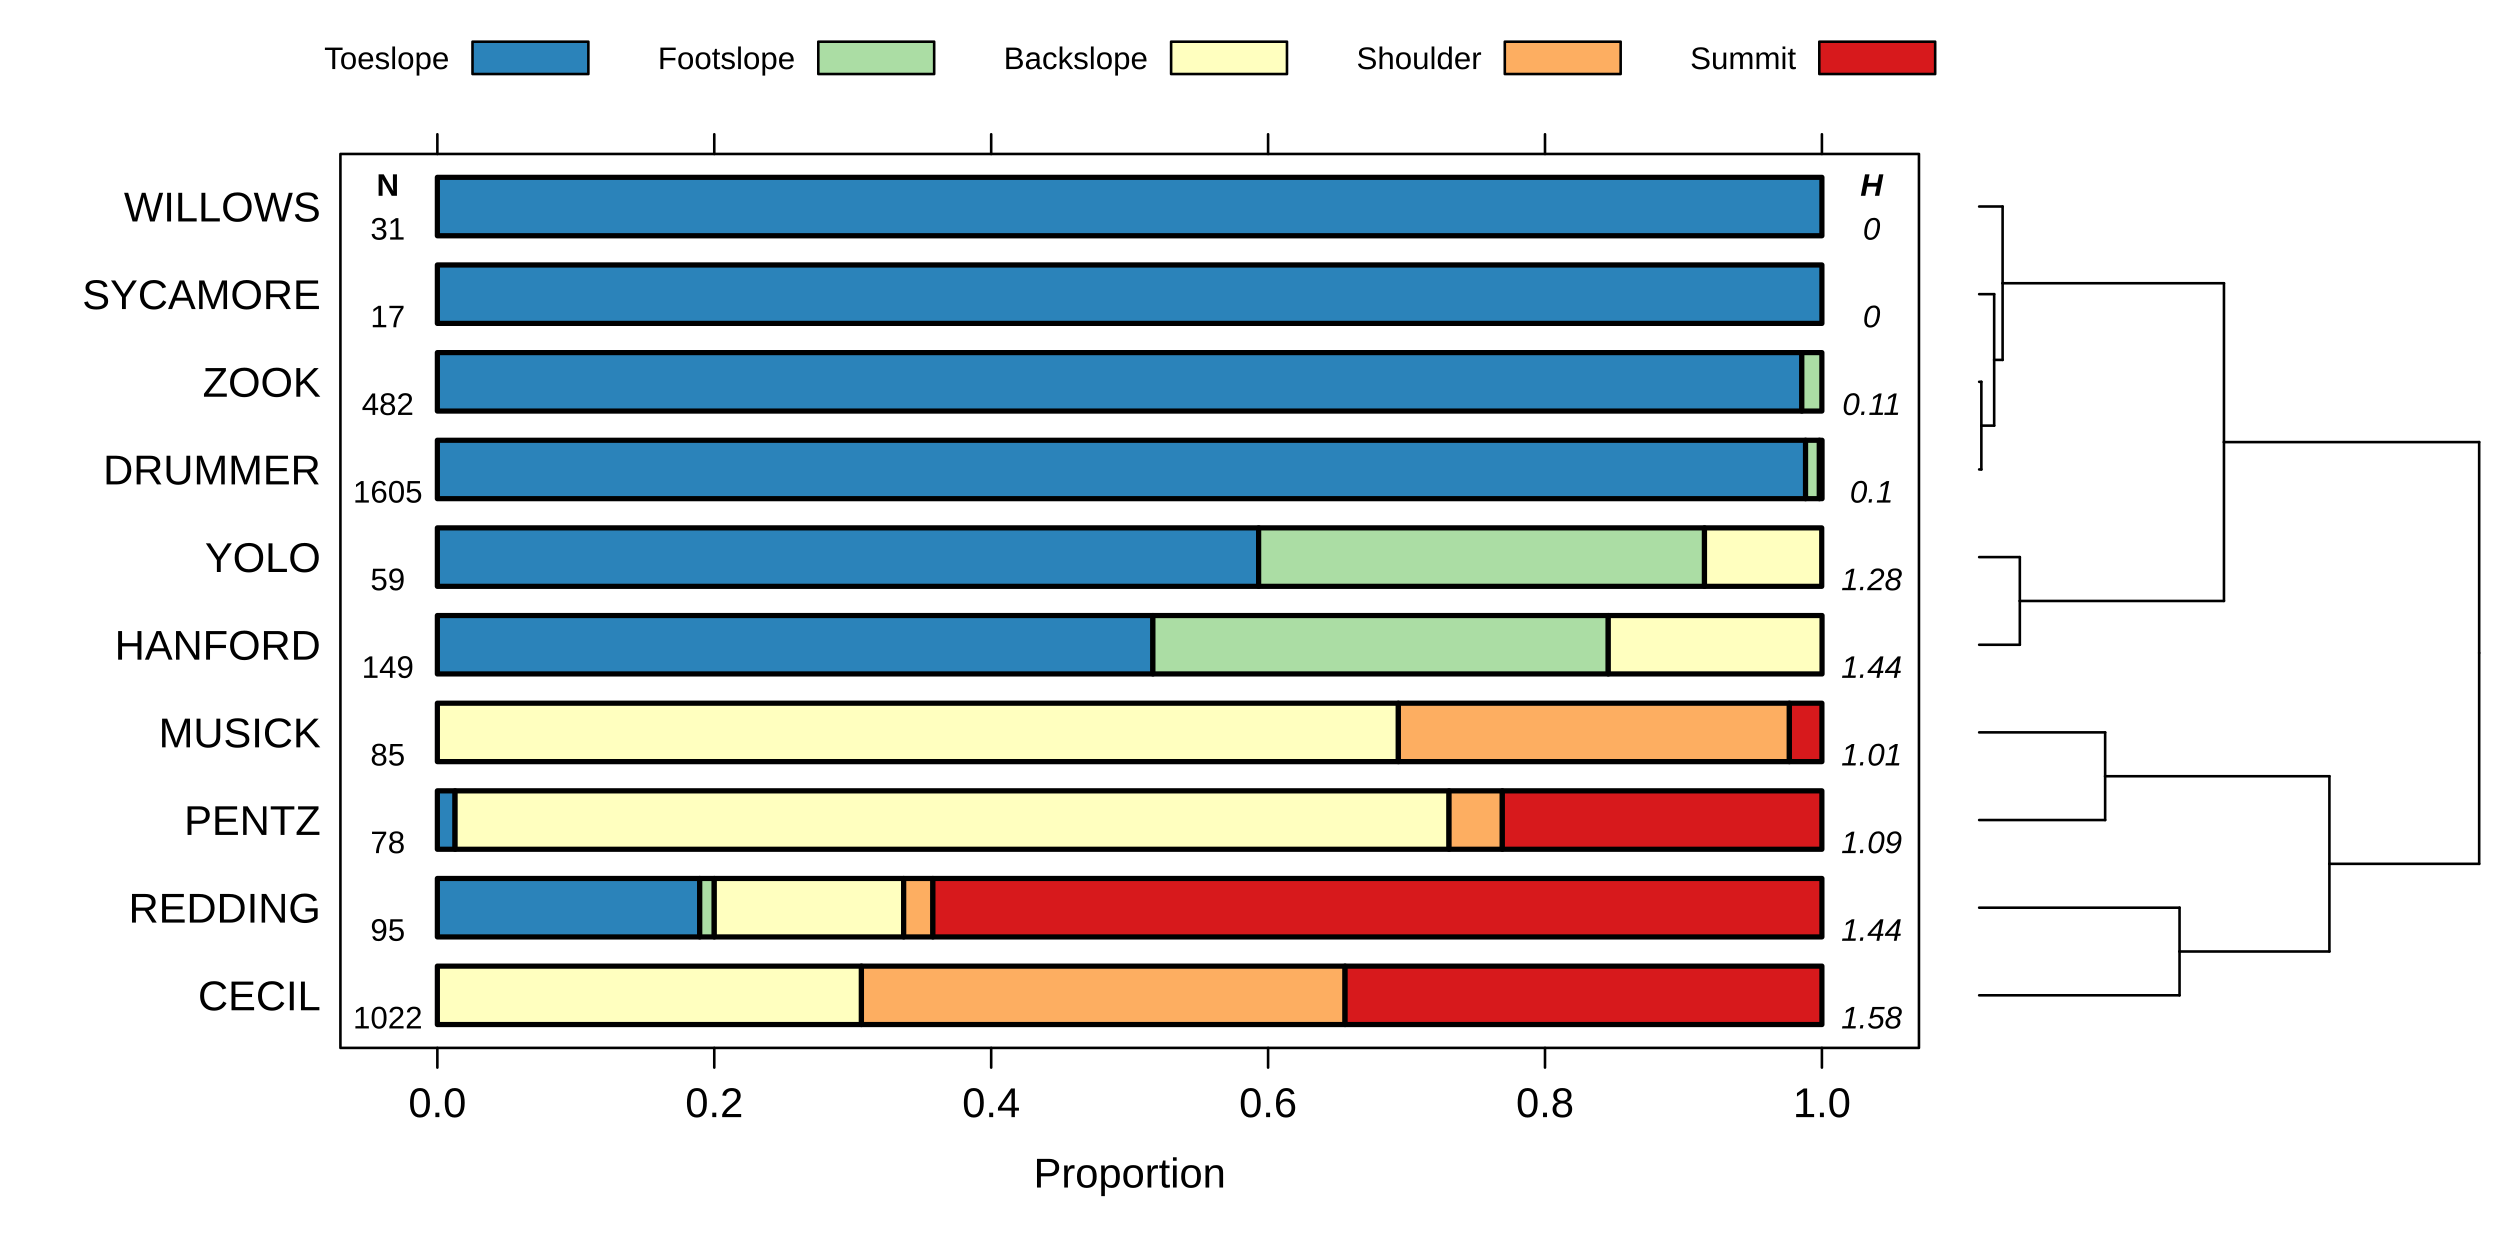
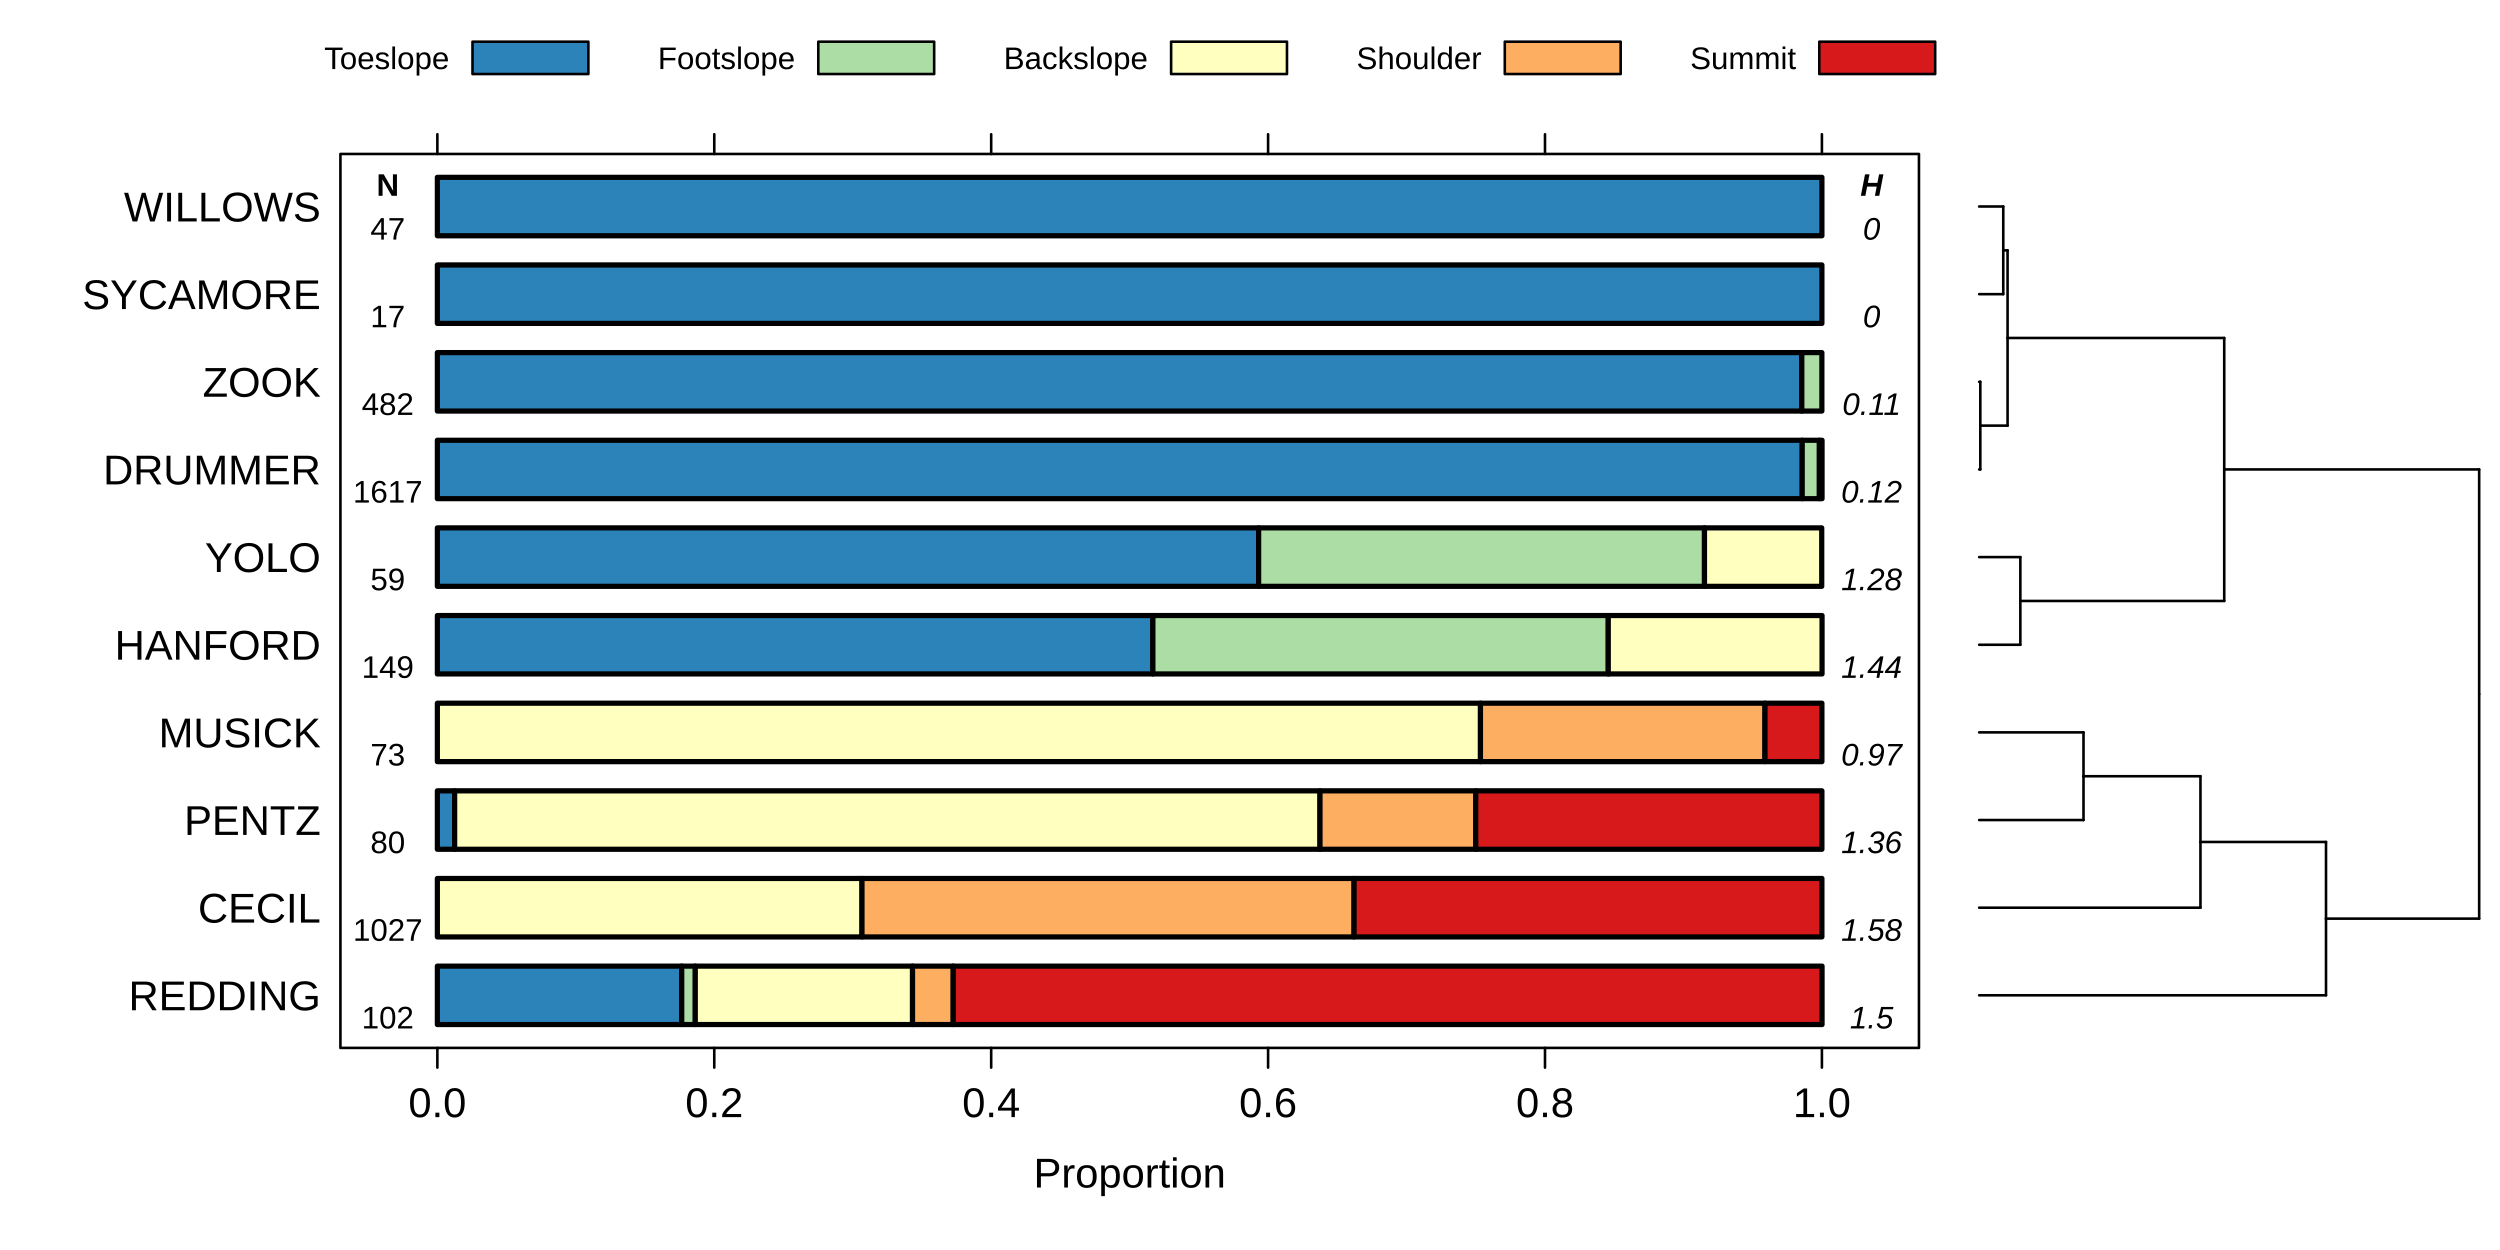
<svg xmlns="http://www.w3.org/2000/svg" class="svglite" width="720.00pt" height="360.00pt" viewBox="0 0 720.00 360.00">
  <defs>
    <style type="text/css">
    .svglite line, .svglite polyline, .svglite polygon, .svglite path, .svglite rect, .svglite circle {
      fill: none;
      stroke: #000000;
      stroke-linecap: round;
      stroke-linejoin: round;
      stroke-miterlimit: 10.00;
    }
    .svglite text {
      white-space: pre;
    }
  </style>
  </defs>
  <rect width="100%" height="100%" style="stroke: none; fill: #FFFFFF;" />
  <defs>
    <clipPath id="cpMC4wMHw3MjAuMDB8MC4wMHwzNjAuMDA=">
      <rect x="0.00" y="0.00" width="720.00" height="360.00" />
    </clipPath>
  </defs>
  <g clip-path="url(#cpMC4wMHw3MjAuMDB8MC4wMHwzNjAuMDA=)">
    <rect x="0.00" y="0.00" width="720.00" height="360.00" style="stroke-width: 0.75; stroke: none;" />
    <text x="325.35" y="342.00" text-anchor="middle" style="font-size: 12.00px; font-family: &quot;Arial&quot;;" textLength="55.37px" lengthAdjust="spacingAndGlyphs">Proportion</text>
  </g>
  <defs>
    <clipPath id="cpOTguMDR8NTUyLjY2fDQ0LjM0fDMwMS44MA==">
      <rect x="98.04" y="44.34" width="454.62" height="257.46" />
    </clipPath>
  </defs>
  <g clip-path="url(#cpOTguMDR8NTUyLjY2fDQ0LjM0fDMwMS44MA==)">
</g>
  <g clip-path="url(#cpMC4wMHw3MjAuMDB8MC4wMHwzNjAuMDA=)">
    <line x1="125.96" y1="44.34" x2="125.96" y2="38.67" style="stroke-width: 0.75;" />
    <line x1="205.71" y1="44.34" x2="205.71" y2="38.67" style="stroke-width: 0.75;" />
    <line x1="285.46" y1="44.34" x2="285.46" y2="38.67" style="stroke-width: 0.75;" />
    <line x1="365.21" y1="44.34" x2="365.21" y2="38.67" style="stroke-width: 0.75;" />
    <line x1="444.96" y1="44.34" x2="444.96" y2="38.67" style="stroke-width: 0.75;" />
    <line x1="524.71" y1="44.34" x2="524.71" y2="38.67" style="stroke-width: 0.75;" />
-     <text x="92.37" y="290.95" text-anchor="end" style="font-size: 12.00px; font-family: &quot;Arial&quot;;" textLength="35.35px" lengthAdjust="spacingAndGlyphs">CECIL</text>
-     <text x="92.37" y="265.71" text-anchor="end" style="font-size: 12.00px; font-family: &quot;Arial&quot;;" textLength="55.35px" lengthAdjust="spacingAndGlyphs">REDDING</text>
+     <text x="92.37" y="290.95" text-anchor="end" style="font-size: 12.00px; font-family: &quot;Arial&quot;;" textLength="55.35px" lengthAdjust="spacingAndGlyphs">REDDING</text>
+     <text x="92.37" y="265.71" text-anchor="end" style="font-size: 12.00px; font-family: &quot;Arial&quot;;" textLength="35.35px" lengthAdjust="spacingAndGlyphs">CECIL</text>
    <text x="92.37" y="240.47" text-anchor="end" style="font-size: 12.00px; font-family: &quot;Arial&quot;;" textLength="39.34px" lengthAdjust="spacingAndGlyphs">PENTZ</text>
    <text x="92.37" y="215.23" text-anchor="end" style="font-size: 12.00px; font-family: &quot;Arial&quot;;" textLength="46.68px" lengthAdjust="spacingAndGlyphs">MUSICK</text>
    <text x="92.37" y="189.99" text-anchor="end" style="font-size: 12.00px; font-family: &quot;Arial&quot;;" textLength="59.35px" lengthAdjust="spacingAndGlyphs">HANFORD</text>
    <text x="92.37" y="164.74" text-anchor="end" style="font-size: 12.00px; font-family: &quot;Arial&quot;;" textLength="33.36px" lengthAdjust="spacingAndGlyphs">YOLO</text>
    <text x="92.37" y="139.50" text-anchor="end" style="font-size: 12.00px; font-family: &quot;Arial&quot;;" textLength="62.68px" lengthAdjust="spacingAndGlyphs">DRUMMER</text>
    <text x="92.37" y="114.26" text-anchor="end" style="font-size: 12.00px; font-family: &quot;Arial&quot;;" textLength="34.01px" lengthAdjust="spacingAndGlyphs">ZOOK</text>
    <text x="92.37" y="89.02" text-anchor="end" style="font-size: 12.00px; font-family: &quot;Arial&quot;;" textLength="68.70px" lengthAdjust="spacingAndGlyphs">SYCAMORE</text>
    <text x="92.37" y="63.78" text-anchor="end" style="font-size: 12.00px; font-family: &quot;Arial&quot;;" textLength="56.68px" lengthAdjust="spacingAndGlyphs">WILLOWS</text>
    <line x1="125.96" y1="301.80" x2="125.96" y2="307.47" style="stroke-width: 0.75;" />
    <line x1="205.71" y1="301.80" x2="205.71" y2="307.47" style="stroke-width: 0.75;" />
    <line x1="285.46" y1="301.80" x2="285.46" y2="307.47" style="stroke-width: 0.75;" />
    <line x1="365.21" y1="301.80" x2="365.21" y2="307.47" style="stroke-width: 0.75;" />
    <line x1="444.96" y1="301.80" x2="444.96" y2="307.47" style="stroke-width: 0.75;" />
    <line x1="524.71" y1="301.80" x2="524.71" y2="307.47" style="stroke-width: 0.75;" />
    <text x="125.96" y="321.73" text-anchor="middle" style="font-size: 12.00px; font-family: &quot;Arial&quot;;" textLength="16.68px" lengthAdjust="spacingAndGlyphs">0.0</text>
    <text x="205.71" y="321.73" text-anchor="middle" style="font-size: 12.00px; font-family: &quot;Arial&quot;;" textLength="16.68px" lengthAdjust="spacingAndGlyphs">0.2</text>
    <text x="285.46" y="321.73" text-anchor="middle" style="font-size: 12.00px; font-family: &quot;Arial&quot;;" textLength="16.68px" lengthAdjust="spacingAndGlyphs">0.4</text>
    <text x="365.21" y="321.73" text-anchor="middle" style="font-size: 12.00px; font-family: &quot;Arial&quot;;" textLength="16.68px" lengthAdjust="spacingAndGlyphs">0.6</text>
    <text x="444.96" y="321.73" text-anchor="middle" style="font-size: 12.00px; font-family: &quot;Arial&quot;;" textLength="16.68px" lengthAdjust="spacingAndGlyphs">0.8</text>
    <text x="524.71" y="321.73" text-anchor="middle" style="font-size: 12.00px; font-family: &quot;Arial&quot;;" textLength="16.68px" lengthAdjust="spacingAndGlyphs">1.0</text>
  </g>
  <g clip-path="url(#cpOTguMDR8NTUyLjY2fDQ0LjM0fDMwMS44MA==)">
-     <rect x="125.96" y="278.24" width="122.14" height="16.83" style="stroke-width: 1.50; fill: #FFFFBF;" />
-     <rect x="248.09" y="278.24" width="139.28" height="16.83" style="stroke-width: 1.50; fill: #FDAE61;" />
-     <rect x="387.38" y="278.24" width="137.33" height="16.83" style="stroke-width: 1.50; fill: #D7191C;" />
-     <rect x="125.96" y="126.79" width="394.04" height="16.83" style="stroke-width: 1.50; fill: #2B83BA;" />
-     <rect x="520.00" y="126.79" width="3.99" height="16.83" style="stroke-width: 1.50; fill: #ABDDA4;" />
+     <rect x="125.96" y="253.00" width="122.30" height="16.83" style="stroke-width: 1.50; fill: #FFFFBF;" />
+     <rect x="248.25" y="253.00" width="141.72" height="16.83" style="stroke-width: 1.50; fill: #FDAE61;" />
+     <rect x="389.97" y="253.00" width="134.74" height="16.83" style="stroke-width: 1.50; fill: #D7191C;" />
+     <rect x="125.96" y="126.79" width="393.09" height="16.83" style="stroke-width: 1.50; fill: #2B83BA;" />
+     <rect x="519.04" y="126.79" width="4.94" height="16.83" style="stroke-width: 1.50; fill: #ABDDA4;" />
    <rect x="523.99" y="126.79" width="0.76" height="16.83" style="stroke-width: 1.50; fill: #D7191C;" />
    <rect x="125.96" y="177.27" width="206.07" height="16.83" style="stroke-width: 1.50; fill: #2B83BA;" />
    <rect x="332.03" y="177.27" width="131.15" height="16.83" style="stroke-width: 1.50; fill: #ABDDA4;" />
    <rect x="463.18" y="177.27" width="61.57" height="16.83" style="stroke-width: 1.50; fill: #FFFFBF;" />
-     <rect x="125.96" y="202.52" width="276.77" height="16.83" style="stroke-width: 1.50; fill: #FFFFBF;" />
-     <rect x="402.73" y="202.52" width="112.61" height="16.83" style="stroke-width: 1.50; fill: #FDAE61;" />
-     <rect x="515.34" y="202.52" width="9.37" height="16.83" style="stroke-width: 1.50; fill: #D7191C;" />
-     <rect x="125.96" y="227.76" width="5.10" height="16.83" style="stroke-width: 1.50; fill: #2B83BA;" />
-     <rect x="131.06" y="227.76" width="286.26" height="16.83" style="stroke-width: 1.50; fill: #FFFFBF;" />
-     <rect x="417.32" y="227.76" width="15.35" height="16.83" style="stroke-width: 1.50; fill: #FDAE61;" />
-     <rect x="432.67" y="227.76" width="92.03" height="16.83" style="stroke-width: 1.50; fill: #D7191C;" />
-     <rect x="125.96" y="253.00" width="75.56" height="16.83" style="stroke-width: 1.50; fill: #2B83BA;" />
-     <rect x="201.52" y="253.00" width="4.19" height="16.83" style="stroke-width: 1.50; fill: #ABDDA4;" />
-     <rect x="205.71" y="253.00" width="54.55" height="16.83" style="stroke-width: 1.50; fill: #FFFFBF;" />
-     <rect x="260.26" y="253.00" width="8.41" height="16.83" style="stroke-width: 1.50; fill: #FDAE61;" />
-     <rect x="268.67" y="253.00" width="256.04" height="16.83" style="stroke-width: 1.50; fill: #D7191C;" />
+     <rect x="125.96" y="202.52" width="300.42" height="16.83" style="stroke-width: 1.50; fill: #FFFFBF;" />
+     <rect x="426.37" y="202.52" width="81.94" height="16.83" style="stroke-width: 1.50; fill: #FDAE61;" />
+     <rect x="508.32" y="202.52" width="16.39" height="16.83" style="stroke-width: 1.50; fill: #D7191C;" />
+     <rect x="125.96" y="227.76" width="4.98" height="16.83" style="stroke-width: 1.50; fill: #2B83BA;" />
+     <rect x="130.94" y="227.76" width="249.22" height="16.83" style="stroke-width: 1.50; fill: #FFFFBF;" />
+     <rect x="380.16" y="227.76" width="44.86" height="16.83" style="stroke-width: 1.50; fill: #FDAE61;" />
+     <rect x="425.02" y="227.76" width="99.69" height="16.83" style="stroke-width: 1.50; fill: #D7191C;" />
+     <rect x="125.96" y="278.24" width="70.38" height="16.83" style="stroke-width: 1.50; fill: #2B83BA;" />
+     <rect x="196.34" y="278.24" width="3.91" height="16.83" style="stroke-width: 1.50; fill: #ABDDA4;" />
+     <rect x="200.24" y="278.24" width="62.56" height="16.83" style="stroke-width: 1.50; fill: #FFFFBF;" />
+     <rect x="262.81" y="278.24" width="11.72" height="16.83" style="stroke-width: 1.50; fill: #FDAE61;" />
+     <rect x="274.53" y="278.24" width="250.22" height="16.83" style="stroke-width: 1.50; fill: #D7191C;" />
    <rect x="125.96" y="76.31" width="398.75" height="16.83" style="stroke-width: 1.50; fill: #2B83BA;" />
    <rect x="125.96" y="51.07" width="398.75" height="16.83" style="stroke-width: 1.50; fill: #2B83BA;" />
    <rect x="125.96" y="152.03" width="236.54" height="16.83" style="stroke-width: 1.50; fill: #2B83BA;" />
    <rect x="362.49" y="152.03" width="128.40" height="16.83" style="stroke-width: 1.50; fill: #ABDDA4;" />
    <rect x="490.89" y="152.03" width="33.77" height="16.83" style="stroke-width: 1.50; fill: #FFFFBF;" />
    <rect x="125.96" y="101.55" width="392.97" height="16.83" style="stroke-width: 1.50; fill: #2B83BA;" />
    <rect x="518.92" y="101.55" width="5.78" height="16.83" style="stroke-width: 1.50; fill: #ABDDA4;" />
-     <text x="111.68" y="296.19" text-anchor="middle" style="font-size: 9.00px; font-family: &quot;Arial&quot;;" textLength="20.02px" lengthAdjust="spacingAndGlyphs">1022</text>
-     <text x="111.68" y="270.94" text-anchor="middle" style="font-size: 9.00px; font-family: &quot;Arial&quot;;" textLength="10.01px" lengthAdjust="spacingAndGlyphs">95</text>
-     <text x="111.68" y="245.70" text-anchor="middle" style="font-size: 9.00px; font-family: &quot;Arial&quot;;" textLength="10.01px" lengthAdjust="spacingAndGlyphs">78</text>
-     <text x="111.68" y="220.46" text-anchor="middle" style="font-size: 9.00px; font-family: &quot;Arial&quot;;" textLength="10.01px" lengthAdjust="spacingAndGlyphs">85</text>
+     <text x="111.68" y="296.19" text-anchor="middle" style="font-size: 9.00px; font-family: &quot;Arial&quot;;" textLength="15.01px" lengthAdjust="spacingAndGlyphs">102</text>
+     <text x="111.68" y="270.94" text-anchor="middle" style="font-size: 9.00px; font-family: &quot;Arial&quot;;" textLength="20.02px" lengthAdjust="spacingAndGlyphs">1027</text>
+     <text x="111.68" y="245.70" text-anchor="middle" style="font-size: 9.00px; font-family: &quot;Arial&quot;;" textLength="10.01px" lengthAdjust="spacingAndGlyphs">80</text>
+     <text x="111.68" y="220.46" text-anchor="middle" style="font-size: 9.00px; font-family: &quot;Arial&quot;;" textLength="10.01px" lengthAdjust="spacingAndGlyphs">73</text>
    <text x="111.68" y="195.22" text-anchor="middle" style="font-size: 9.00px; font-family: &quot;Arial&quot;;" textLength="15.01px" lengthAdjust="spacingAndGlyphs">149</text>
    <text x="111.68" y="169.98" text-anchor="middle" style="font-size: 9.00px; font-family: &quot;Arial&quot;;" textLength="10.01px" lengthAdjust="spacingAndGlyphs">59</text>
-     <text x="111.68" y="144.74" text-anchor="middle" style="font-size: 9.00px; font-family: &quot;Arial&quot;;" textLength="20.02px" lengthAdjust="spacingAndGlyphs">1605</text>
+     <text x="111.68" y="144.74" text-anchor="middle" style="font-size: 9.00px; font-family: &quot;Arial&quot;;" textLength="20.02px" lengthAdjust="spacingAndGlyphs">1617</text>
    <text x="111.68" y="119.50" text-anchor="middle" style="font-size: 9.00px; font-family: &quot;Arial&quot;;" textLength="15.01px" lengthAdjust="spacingAndGlyphs">482</text>
    <text x="111.68" y="94.25" text-anchor="middle" style="font-size: 9.00px; font-family: &quot;Arial&quot;;" textLength="10.01px" lengthAdjust="spacingAndGlyphs">17</text>
-     <text x="111.68" y="69.01" text-anchor="middle" style="font-size: 9.00px; font-family: &quot;Arial&quot;;" textLength="10.01px" lengthAdjust="spacingAndGlyphs">31</text>
-     <text x="539.02" y="296.19" text-anchor="middle" style="font-size: 9.00px; font-style: italic; font-family: &quot;Arial&quot;;" textLength="17.51px" lengthAdjust="spacingAndGlyphs">1.58</text>
-     <text x="539.02" y="270.94" text-anchor="middle" style="font-size: 9.00px; font-style: italic; font-family: &quot;Arial&quot;;" textLength="17.51px" lengthAdjust="spacingAndGlyphs">1.44</text>
-     <text x="539.02" y="245.70" text-anchor="middle" style="font-size: 9.00px; font-style: italic; font-family: &quot;Arial&quot;;" textLength="17.51px" lengthAdjust="spacingAndGlyphs">1.09</text>
-     <text x="539.02" y="220.46" text-anchor="middle" style="font-size: 9.00px; font-style: italic; font-family: &quot;Arial&quot;;" textLength="17.51px" lengthAdjust="spacingAndGlyphs">1.01</text>
+     <text x="111.68" y="69.01" text-anchor="middle" style="font-size: 9.00px; font-family: &quot;Arial&quot;;" textLength="10.01px" lengthAdjust="spacingAndGlyphs">47</text>
+     <text x="539.02" y="296.19" text-anchor="middle" style="font-size: 9.00px; font-style: italic; font-family: &quot;Arial&quot;;" textLength="12.51px" lengthAdjust="spacingAndGlyphs">1.5</text>
+     <text x="539.02" y="270.94" text-anchor="middle" style="font-size: 9.00px; font-style: italic; font-family: &quot;Arial&quot;;" textLength="17.51px" lengthAdjust="spacingAndGlyphs">1.58</text>
+     <text x="539.02" y="245.70" text-anchor="middle" style="font-size: 9.00px; font-style: italic; font-family: &quot;Arial&quot;;" textLength="17.51px" lengthAdjust="spacingAndGlyphs">1.36</text>
+     <text x="539.02" y="220.46" text-anchor="middle" style="font-size: 9.00px; font-style: italic; font-family: &quot;Arial&quot;;" textLength="17.51px" lengthAdjust="spacingAndGlyphs">0.97</text>
    <text x="539.02" y="195.22" text-anchor="middle" style="font-size: 9.00px; font-style: italic; font-family: &quot;Arial&quot;;" textLength="17.51px" lengthAdjust="spacingAndGlyphs">1.44</text>
    <text x="539.02" y="169.98" text-anchor="middle" style="font-size: 9.00px; font-style: italic; font-family: &quot;Arial&quot;;" textLength="17.51px" lengthAdjust="spacingAndGlyphs">1.28</text>
-     <text x="539.02" y="144.74" text-anchor="middle" style="font-size: 9.00px; font-style: italic; font-family: &quot;Arial&quot;;" textLength="12.51px" lengthAdjust="spacingAndGlyphs">0.1</text>
+     <text x="539.02" y="144.74" text-anchor="middle" style="font-size: 9.00px; font-style: italic; font-family: &quot;Arial&quot;;" textLength="17.51px" lengthAdjust="spacingAndGlyphs">0.12</text>
    <text x="539.02" y="119.50" text-anchor="middle" style="font-size: 9.00px; font-style: italic; font-family: &quot;Arial&quot;;" textLength="16.84px" lengthAdjust="spacingAndGlyphs">0.11</text>
    <text x="539.02" y="94.25" text-anchor="middle" style="font-size: 9.00px; font-style: italic; font-family: &quot;Arial&quot;;" textLength="5.00px" lengthAdjust="spacingAndGlyphs">0</text>
    <text x="539.02" y="69.01" text-anchor="middle" style="font-size: 9.00px; font-style: italic; font-family: &quot;Arial&quot;;" textLength="5.00px" lengthAdjust="spacingAndGlyphs">0</text>
    <text x="111.68" y="56.39" text-anchor="middle" style="font-size: 9.00px; font-weight: bold; font-family: &quot;Arial&quot;;" textLength="6.50px" lengthAdjust="spacingAndGlyphs">N</text>
    <text x="539.02" y="56.39" text-anchor="middle" style="font-size: 9.00px; font-weight: bold; font-style: italic; font-family: &quot;Arial&quot;;" textLength="6.50px" lengthAdjust="spacingAndGlyphs">H</text>
  </g>
  <g clip-path="url(#cpMC4wMHw3MjAuMDB8MC4wMHwzNjAuMDA=)">
    <rect x="98.04" y="44.34" width="454.62" height="257.46" style="stroke-width: 0.75;" />
    <rect x="90.04" y="12.00" width="470.63" height="9.33" style="stroke-width: 0.75; stroke: none;" />
    <text x="93.37" y="19.89" style="font-size: 9.00px; font-family: &quot;Arial&quot;;" textLength="36.02px" lengthAdjust="spacingAndGlyphs">Toeslope</text>
    <text x="189.47" y="19.89" style="font-size: 9.00px; font-family: &quot;Arial&quot;;" textLength="39.52px" lengthAdjust="spacingAndGlyphs">Footslope</text>
    <text x="289.07" y="19.89" style="font-size: 9.00px; font-family: &quot;Arial&quot;;" textLength="41.52px" lengthAdjust="spacingAndGlyphs">Backslope</text>
    <text x="390.68" y="19.89" style="font-size: 9.00px; font-family: &quot;Arial&quot;;" textLength="36.02px" lengthAdjust="spacingAndGlyphs">Shoulder</text>
    <text x="486.77" y="19.89" style="font-size: 9.00px; font-family: &quot;Arial&quot;;" textLength="30.50px" lengthAdjust="spacingAndGlyphs">Summit</text>
    <rect x="136.08" y="12.00" width="33.37" height="9.33" style="stroke-width: 0.75; fill: #2B83BA;" />
    <rect x="235.67" y="12.00" width="33.37" height="9.33" style="stroke-width: 0.75; fill: #ABDDA4;" />
    <rect x="337.28" y="12.00" width="33.37" height="9.33" style="stroke-width: 0.75; fill: #FFFFBF;" />
    <rect x="433.38" y="12.00" width="33.37" height="9.33" style="stroke-width: 0.75; fill: #FDAE61;" />
    <rect x="523.96" y="12.00" width="33.37" height="9.33" style="stroke-width: 0.75; fill: #D7191C;" />
-     <line x1="714.00" y1="188.05" x2="714.00" y2="248.79" style="stroke-width: 0.75;" />
-     <line x1="714.00" y1="248.79" x2="670.87" y2="248.79" style="stroke-width: 0.75;" />
-     <line x1="714.00" y1="188.05" x2="714.00" y2="127.32" style="stroke-width: 0.75;" />
-     <line x1="714.00" y1="127.32" x2="640.50" y2="127.32" style="stroke-width: 0.75;" />
-     <line x1="670.87" y1="248.79" x2="670.87" y2="274.03" style="stroke-width: 0.75;" />
-     <line x1="670.87" y1="274.03" x2="627.71" y2="274.03" style="stroke-width: 0.75;" />
-     <line x1="670.87" y1="248.79" x2="670.87" y2="223.55" style="stroke-width: 0.75;" />
-     <line x1="670.87" y1="223.55" x2="606.28" y2="223.55" style="stroke-width: 0.75;" />
-     <line x1="627.71" y1="274.03" x2="627.71" y2="286.65" style="stroke-width: 0.75;" />
-     <line x1="627.71" y1="286.65" x2="570.00" y2="286.65" style="stroke-width: 0.75;" />
-     <line x1="627.71" y1="274.03" x2="627.71" y2="261.41" style="stroke-width: 0.75;" />
-     <line x1="627.71" y1="261.41" x2="570.00" y2="261.41" style="stroke-width: 0.75;" />
-     <line x1="606.28" y1="223.55" x2="606.28" y2="236.17" style="stroke-width: 0.75;" />
-     <line x1="606.28" y1="236.17" x2="570.00" y2="236.17" style="stroke-width: 0.75;" />
-     <line x1="606.28" y1="223.55" x2="606.28" y2="210.93" style="stroke-width: 0.75;" />
-     <line x1="606.28" y1="210.93" x2="570.00" y2="210.93" style="stroke-width: 0.75;" />
-     <line x1="640.50" y1="127.32" x2="640.50" y2="173.07" style="stroke-width: 0.75;" />
-     <line x1="640.50" y1="173.07" x2="581.71" y2="173.07" style="stroke-width: 0.75;" />
-     <line x1="640.50" y1="127.32" x2="640.50" y2="81.57" style="stroke-width: 0.75;" />
-     <line x1="640.50" y1="81.57" x2="576.75" y2="81.57" style="stroke-width: 0.75;" />
-     <line x1="581.71" y1="173.07" x2="581.71" y2="185.69" style="stroke-width: 0.75;" />
-     <line x1="581.71" y1="185.69" x2="570.00" y2="185.69" style="stroke-width: 0.75;" />
-     <line x1="581.71" y1="173.07" x2="581.71" y2="160.45" style="stroke-width: 0.75;" />
-     <line x1="581.71" y1="160.45" x2="570.00" y2="160.45" style="stroke-width: 0.75;" />
-     <line x1="576.75" y1="81.57" x2="576.75" y2="103.65" style="stroke-width: 0.75;" />
-     <line x1="576.75" y1="103.65" x2="574.32" y2="103.65" style="stroke-width: 0.75;" />
-     <line x1="576.75" y1="81.57" x2="576.75" y2="59.48" style="stroke-width: 0.75;" />
-     <line x1="576.75" y1="59.48" x2="570.00" y2="59.48" style="stroke-width: 0.75;" />
-     <line x1="574.32" y1="103.65" x2="574.32" y2="122.58" style="stroke-width: 0.75;" />
-     <line x1="574.32" y1="122.58" x2="570.63" y2="122.58" style="stroke-width: 0.75;" />
-     <line x1="574.32" y1="103.65" x2="574.32" y2="84.72" style="stroke-width: 0.75;" />
-     <line x1="574.32" y1="84.72" x2="570.00" y2="84.72" style="stroke-width: 0.75;" />
-     <line x1="570.63" y1="122.58" x2="570.63" y2="135.20" style="stroke-width: 0.75;" />
-     <line x1="570.63" y1="135.20" x2="570.00" y2="135.20" style="stroke-width: 0.75;" />
-     <line x1="570.63" y1="122.58" x2="570.63" y2="109.96" style="stroke-width: 0.75;" />
-     <line x1="570.63" y1="109.96" x2="570.00" y2="109.96" style="stroke-width: 0.75;" />
+     <line x1="714.00" y1="199.89" x2="714.00" y2="264.57" style="stroke-width: 0.75;" />
+     <line x1="714.00" y1="264.57" x2="669.89" y2="264.57" style="stroke-width: 0.75;" />
+     <line x1="714.00" y1="199.89" x2="714.00" y2="135.20" style="stroke-width: 0.75;" />
+     <line x1="714.00" y1="135.20" x2="640.58" y2="135.20" style="stroke-width: 0.75;" />
+     <line x1="669.89" y1="264.57" x2="669.89" y2="286.65" style="stroke-width: 0.75;" />
+     <line x1="669.89" y1="286.65" x2="570.00" y2="286.65" style="stroke-width: 0.75;" />
+     <line x1="669.89" y1="264.57" x2="669.89" y2="242.48" style="stroke-width: 0.75;" />
+     <line x1="669.89" y1="242.48" x2="633.73" y2="242.48" style="stroke-width: 0.75;" />
+     <line x1="633.73" y1="242.48" x2="633.73" y2="261.41" style="stroke-width: 0.75;" />
+     <line x1="633.73" y1="261.41" x2="570.00" y2="261.41" style="stroke-width: 0.75;" />
+     <line x1="633.73" y1="242.48" x2="633.73" y2="223.55" style="stroke-width: 0.75;" />
+     <line x1="633.73" y1="223.55" x2="600.05" y2="223.55" style="stroke-width: 0.75;" />
+     <line x1="600.05" y1="223.55" x2="600.05" y2="236.17" style="stroke-width: 0.75;" />
+     <line x1="600.05" y1="236.17" x2="570.00" y2="236.17" style="stroke-width: 0.75;" />
+     <line x1="600.05" y1="223.55" x2="600.05" y2="210.93" style="stroke-width: 0.75;" />
+     <line x1="600.05" y1="210.93" x2="570.00" y2="210.93" style="stroke-width: 0.75;" />
+     <line x1="640.58" y1="135.20" x2="640.58" y2="173.07" style="stroke-width: 0.75;" />
+     <line x1="640.58" y1="173.07" x2="581.86" y2="173.07" style="stroke-width: 0.75;" />
+     <line x1="640.58" y1="135.20" x2="640.58" y2="97.34" style="stroke-width: 0.75;" />
+     <line x1="640.58" y1="97.34" x2="578.18" y2="97.34" style="stroke-width: 0.75;" />
+     <line x1="581.86" y1="173.07" x2="581.86" y2="185.69" style="stroke-width: 0.75;" />
+     <line x1="581.86" y1="185.69" x2="570.00" y2="185.69" style="stroke-width: 0.75;" />
+     <line x1="581.86" y1="173.07" x2="581.86" y2="160.45" style="stroke-width: 0.75;" />
+     <line x1="581.86" y1="160.45" x2="570.00" y2="160.45" style="stroke-width: 0.75;" />
+     <line x1="578.18" y1="97.34" x2="578.18" y2="122.58" style="stroke-width: 0.75;" />
+     <line x1="578.18" y1="122.58" x2="570.33" y2="122.58" style="stroke-width: 0.75;" />
+     <line x1="578.18" y1="97.34" x2="578.18" y2="72.10" style="stroke-width: 0.75;" />
+     <line x1="578.18" y1="72.10" x2="576.94" y2="72.10" style="stroke-width: 0.75;" />
+     <line x1="570.33" y1="122.58" x2="570.33" y2="135.20" style="stroke-width: 0.75;" />
+     <line x1="570.33" y1="135.20" x2="570.00" y2="135.20" style="stroke-width: 0.75;" />
+     <line x1="570.33" y1="122.58" x2="570.33" y2="109.96" style="stroke-width: 0.75;" />
+     <line x1="570.33" y1="109.96" x2="570.00" y2="109.96" style="stroke-width: 0.75;" />
+     <line x1="576.94" y1="72.10" x2="576.94" y2="84.72" style="stroke-width: 0.75;" />
+     <line x1="576.94" y1="84.72" x2="570.00" y2="84.72" style="stroke-width: 0.75;" />
+     <line x1="576.94" y1="72.10" x2="576.94" y2="59.48" style="stroke-width: 0.75;" />
+     <line x1="576.94" y1="59.48" x2="570.00" y2="59.48" style="stroke-width: 0.75;" />
  </g>
</svg>
